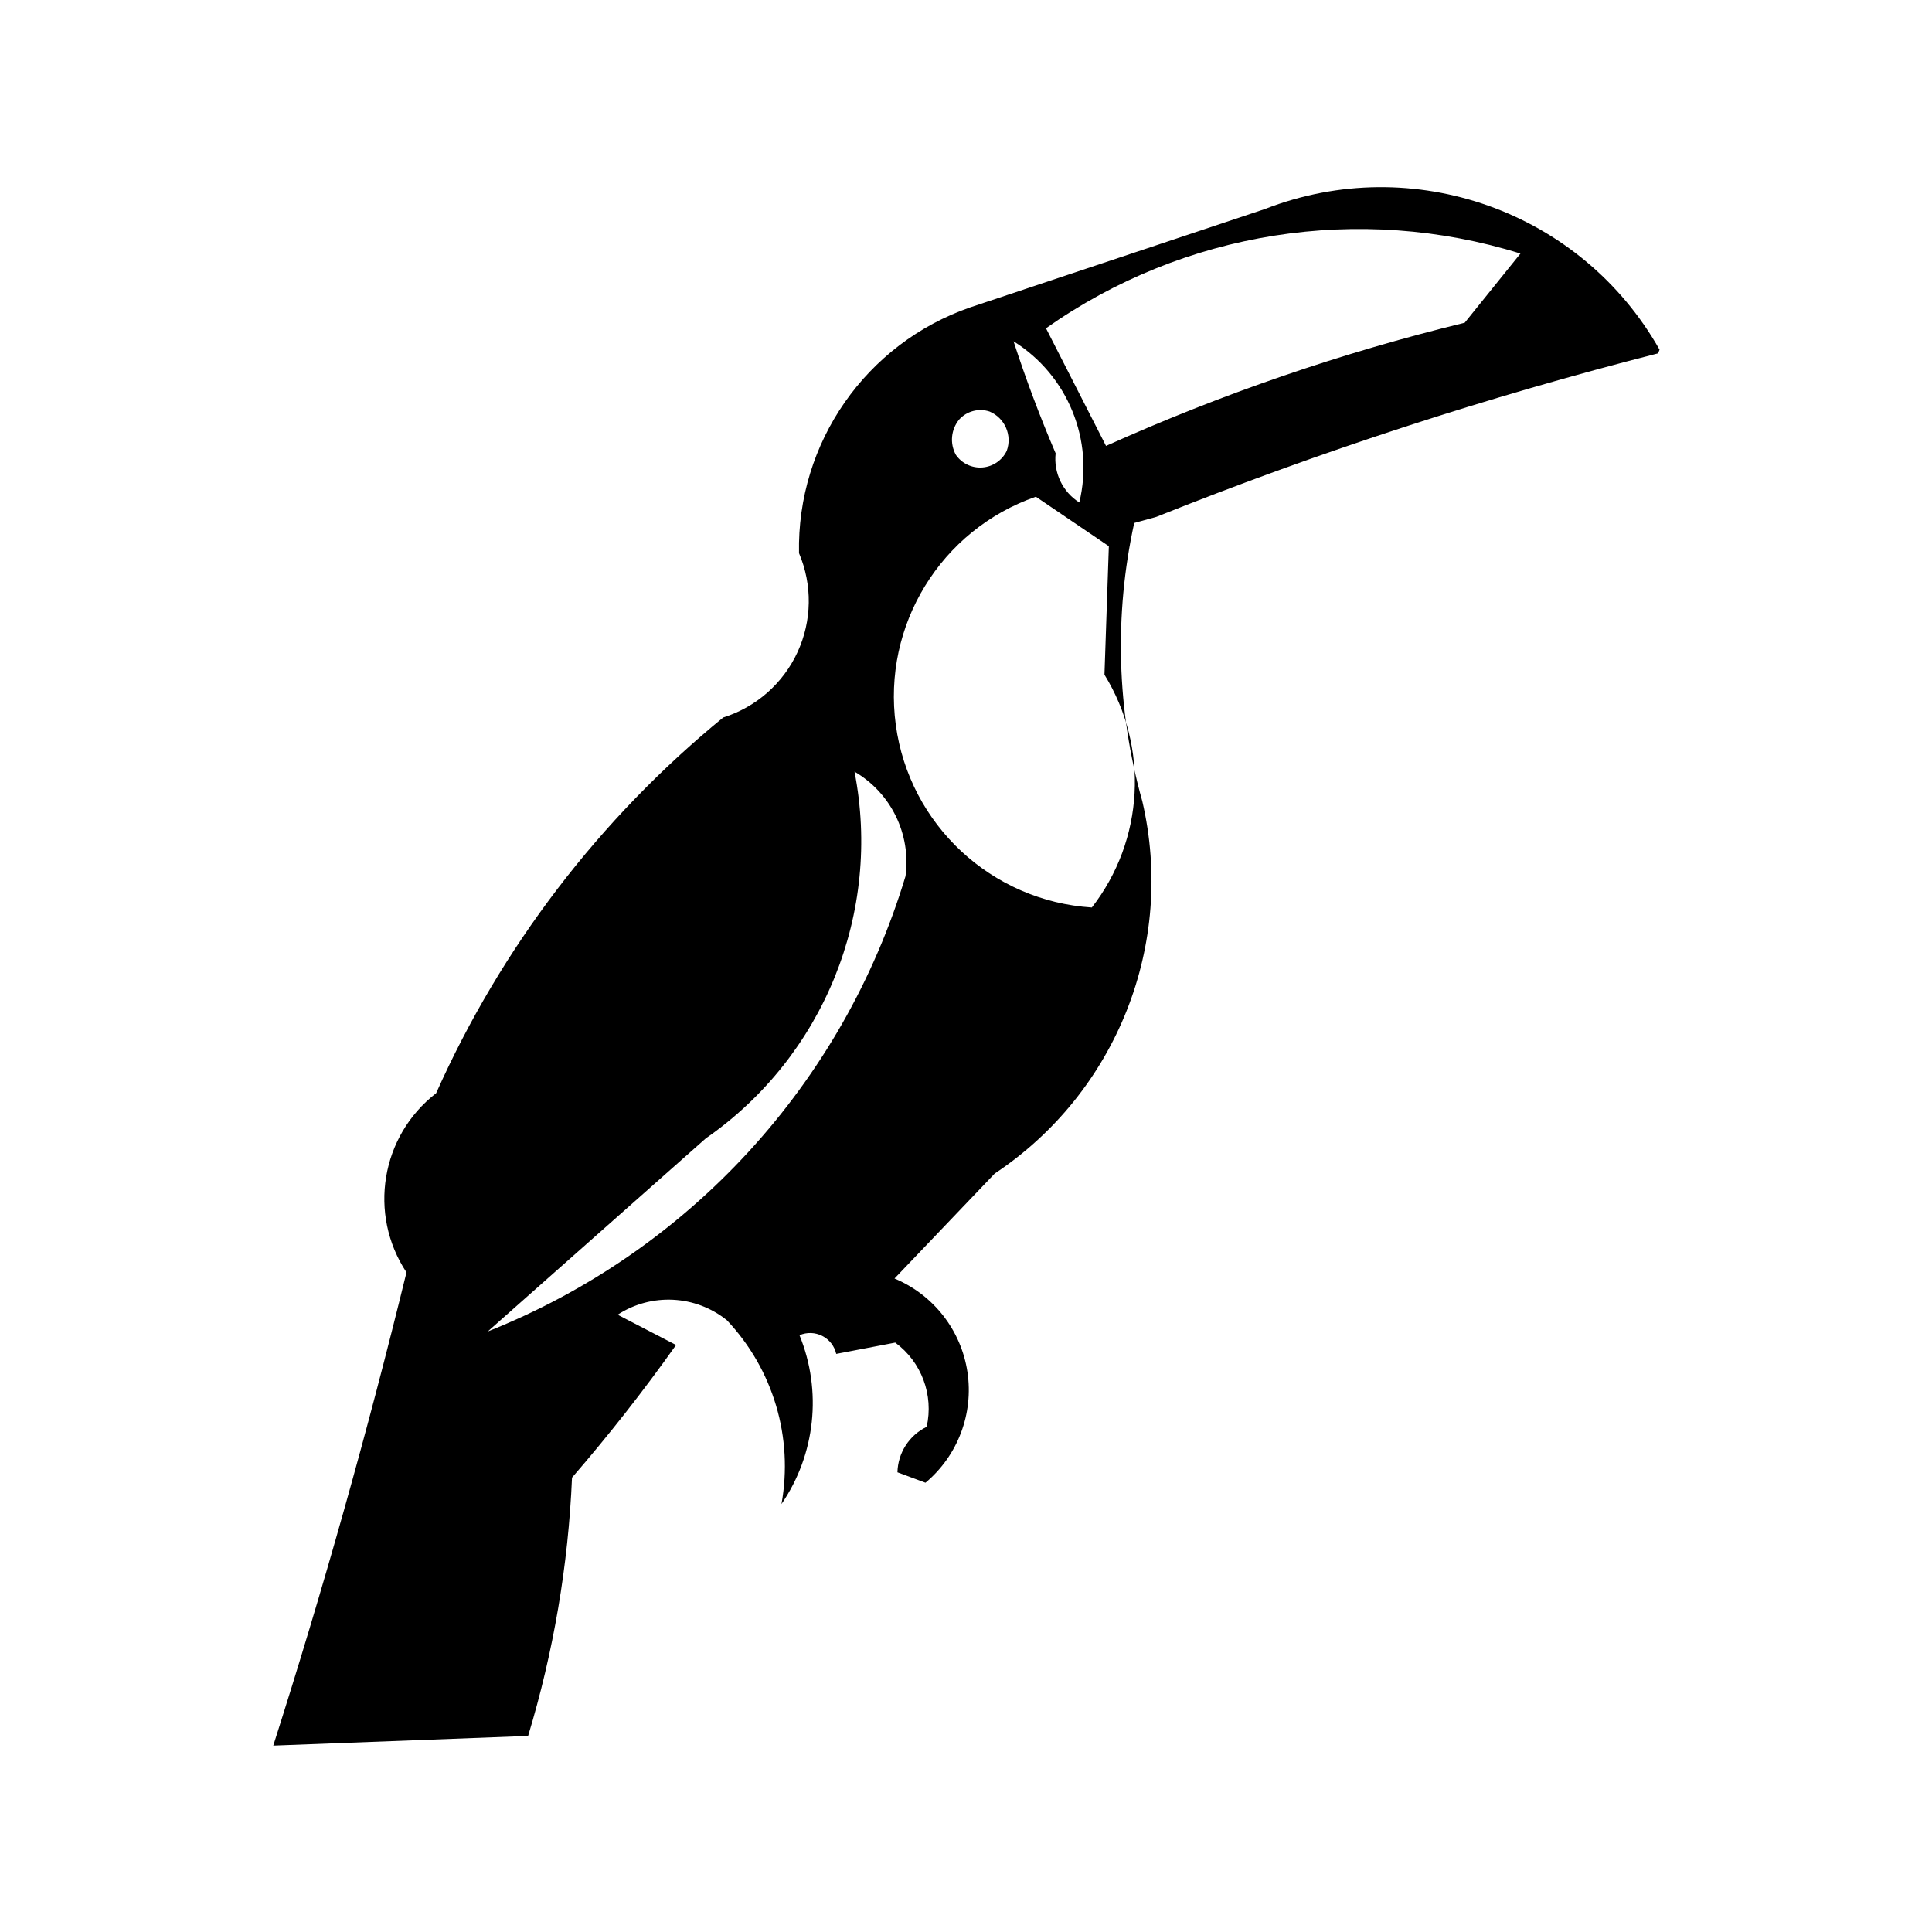
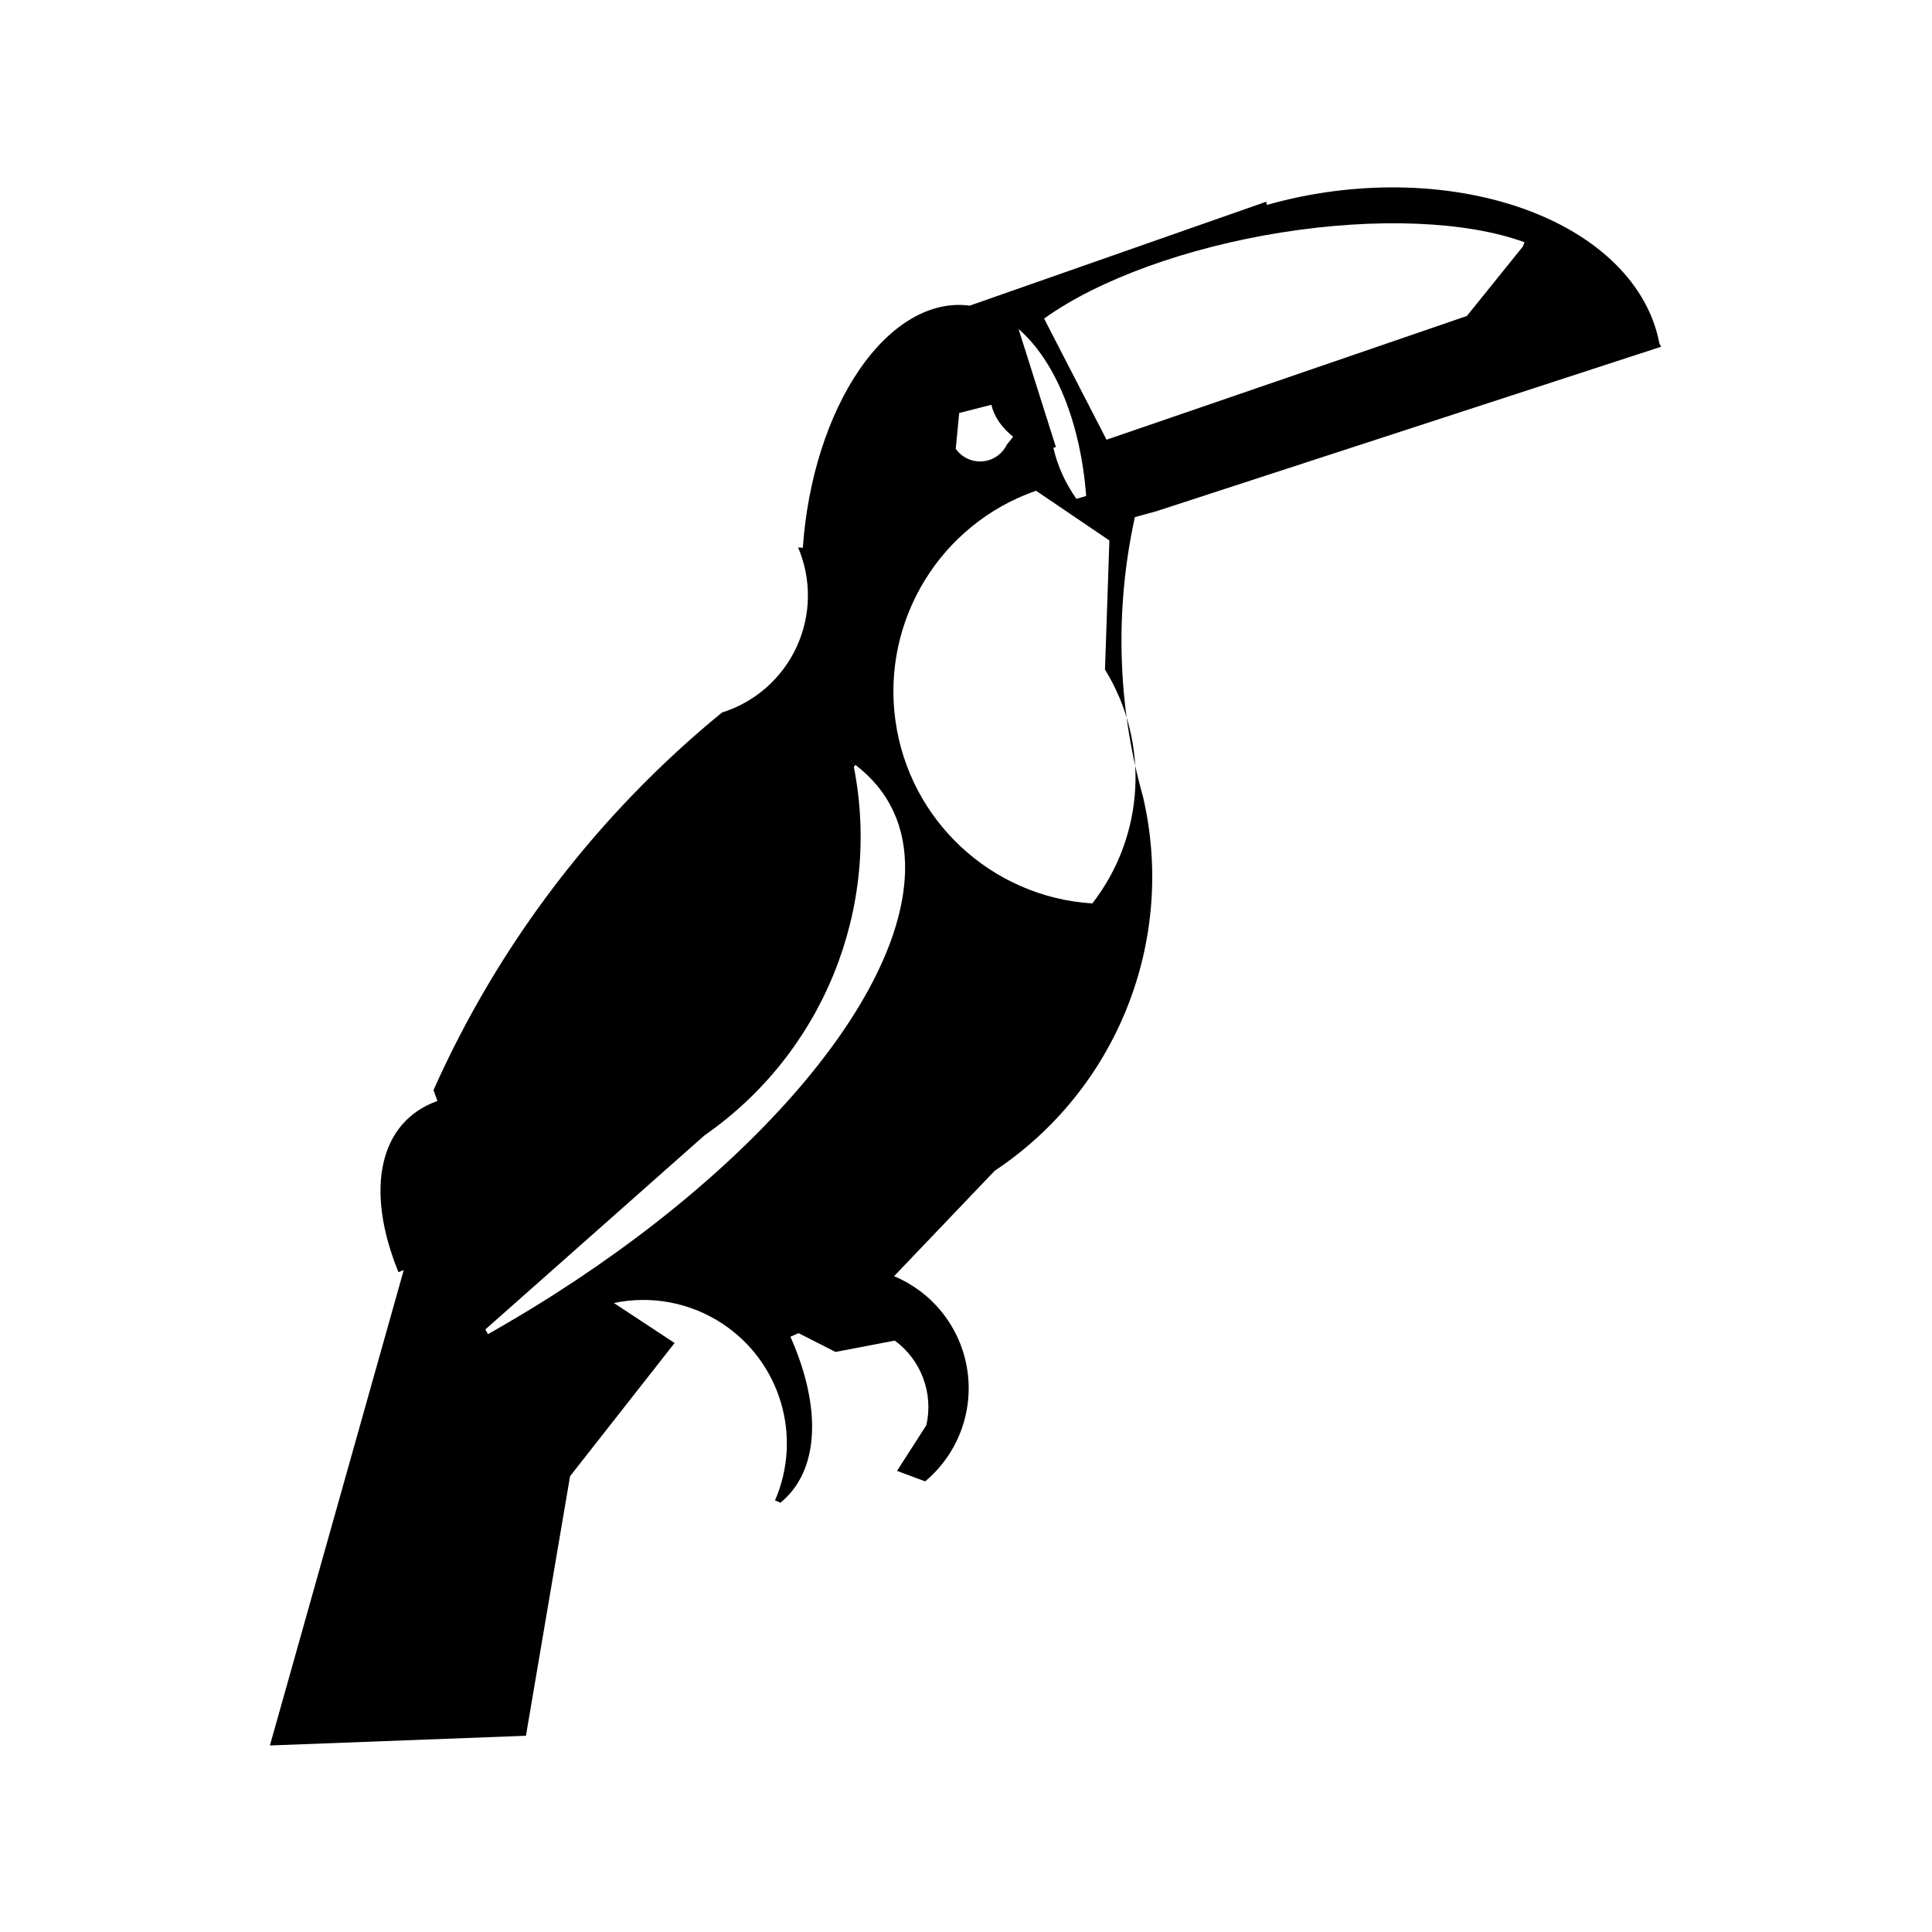
- <svg xmlns="http://www.w3.org/2000/svg" viewBox="132.3 454.8 797.3 797.3" width="1024" height="1024">
-   <path fill="#000" fill-rule="evenodd" d="M245.07,1175.18A2923.73,2923.73 0 0 0 300.05,979.89A55.07,55.07 0 0 1 312.28,905.95A422.97,422.97 0 0 1 430.76,750.89A50.39,50.39 0 0 0 462.04,683.08A105.11,105.11 0 0 1 532.80,581.61L654.29,541.07A132.01,132.01 0 0 1 817.16,599.10L816.56,600.62A1670.19,1670.19 0 0 0 609.47,668.11L600.37,670.62A236.70,236.70 0 0 0 603.71,785.47A145.01,145.01 0 0 1 542.79,939.11L501.45,982.42A49.87,49.87 0 0 1 514.23,1066.69L502.66,1062.39A21.46,21.46 0 0 1 514.72,1043.62A33.90,33.90 0 0 0 501.76,1008.87L477.40,1013.53A11.05,11.05 0 0 0 462.24,1005.82A73.92,73.92 0 0 1 454.80,1075.50A87.73,87.73 0 0 0 432.29,999.65A38.47,38.47 0 0 0 387.19,997.36L411.30,1009.86A721.67,721.67 0 0 1 368.36,1064.58A431.72,431.72 0 0 1 350.24,1171.19L245.07,1175.18Z M484.94,773.24A149.38,149.38 0 0 1 423.59,924.57L333.58,1004.28A293.26,293.26 0 0 0 505.99,816.39A43.26,43.26 0 0 0 484.94,773.24Z M759.76,559.43A224.20,224.20 0 0 0 563.96,590.27L588.73,638.82A853.67,853.67 0 0 1 736.75,587.99L759.76,559.43Z M589.90,680.21L559.77,659.78A87.28,87.28 0 0 0 582.88,829.31A84.41,84.41 0 0 0 588.09,733.23L589.90,680.21Z M577.71,662.16A61.46,61.46 0 0 0 550.57,595.65A545.25,545.25 0 0 0 567.94,641.87A21.27,21.27 0 0 0 577.71,662.16Z M547.75,640.87A12.85,12.85 0 0 0 540.68,624.63A11.88,11.88 0 0 0 528.21,627.84A13.03,13.03 0 0 0 526.79,642.54A12.18,12.18 0 0 0 547.75,640.87Z" />
+ <svg xmlns="http://www.w3.org/2000/svg" viewBox="134.2 458.2 793.6 793.6" width="1024" height="1024">
+   <path fill="#000" fill-rule="evenodd" d="M245.07,1175.18L300.05,979.89L297.88,980.77A109.97,59.21 -135.39 0 1 313.87,910.45L312.28,905.95A422.97,422.97 0.00 0 1 430.76,750.89L430.76,750.89A50.39,50.39 0.00 0 0 462.04,683.08L463.98,683.19A102.03,58.22 -85.10 0 1 532.52,583.75L654.29,541.07L654.63,542.37A126.37,83.45 171.75 0 1 815.84,599.36L816.56,600.62L609.47,668.11L600.37,670.62L600.37,670.62A236.70,236.70 0.00 0 0 603.71,785.47L603.71,785.47A145.01,145.01 0.00 0 1 542.79,939.11L501.45,982.42L501.45,982.42A49.87,49.87 0.00 0 1 514.23,1066.69L502.66,1062.39L514.72,1043.62L514.72,1043.62A33.90,33.90 0.00 0 0 501.76,1008.87L477.40,1013.53L462.24,1005.82L458.88,1007.29A109.97,59.21 -135.39 0 1 454.77,1075.45L452.55,1074.52A58.92,58.92 0.00 0 0 430.84,1001.85L430.84,1001.85A58.92,58.92 0.00 0 0 386.36,993.43L411.30,1009.86L368.36,1064.58L350.24,1171.19L245.07,1175.18Z M484.94,773.24A149.38,149.38 0.00 0 1 423.59,924.57L333.58,1004.28L334.63,1006.22A253.86,110.52 150.99 0 0 505.96,816.39L505.96,816.39A253.86,110.52 150.99 0 0 485.57,772.40Z M760.41,557.71A124.04,48.05 169.95 0 0 563.08,589.06L588.73,638.82L736.75,587.99L759.76,559.43Z M589.90,680.21L559.77,659.78L559.77,659.78A87.28,87.28 0.00 0 0 582.88,829.31L582.88,829.31A84.41,84.41 0.00 0 0 588.09,733.23L589.90,680.21Z M580.37,661.94A102.03,58.22 -85.10 0 0 552.58,593.32L567.94,641.87L566.88,642.09A126.37,83.45 171.75 0 0 576.35,663.11Z M550.37,637.60A124.04,48.05 169.95 0 1 541.43,624.47L528.21,627.84L526.79,642.54L526.79,642.54A12.18,12.18 0.00 0 0 547.75,640.87Z" />
</svg>
